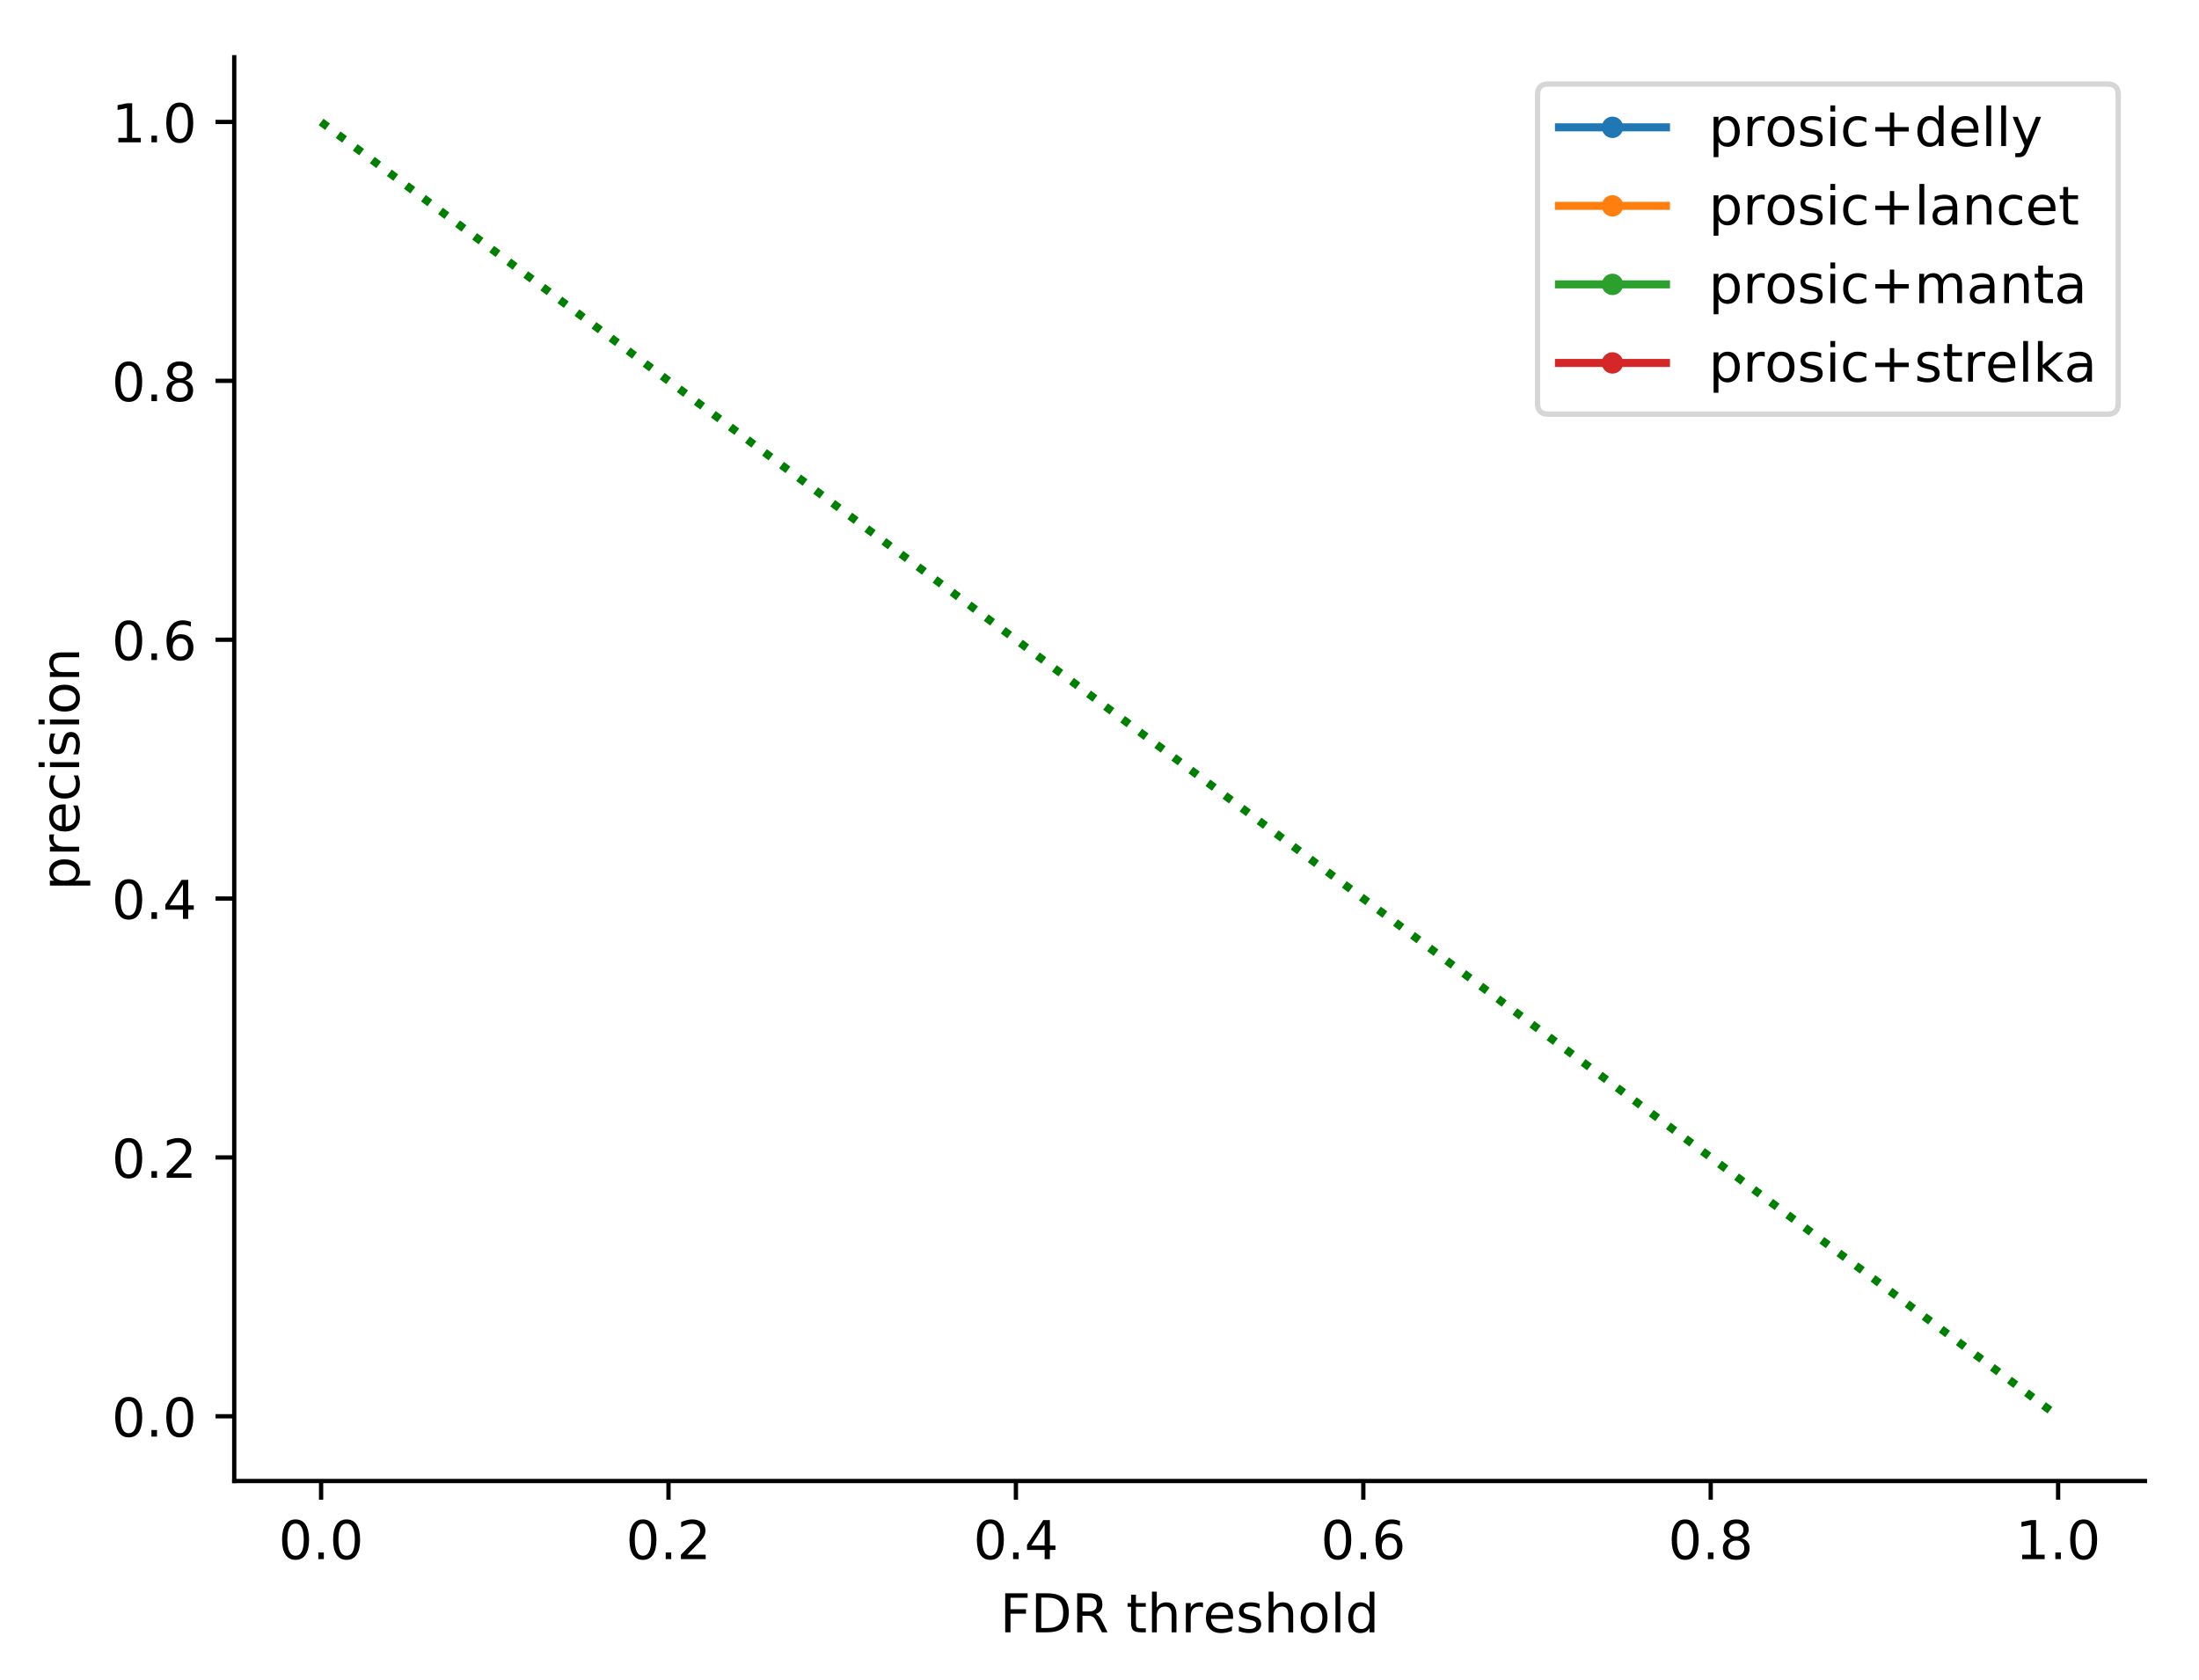
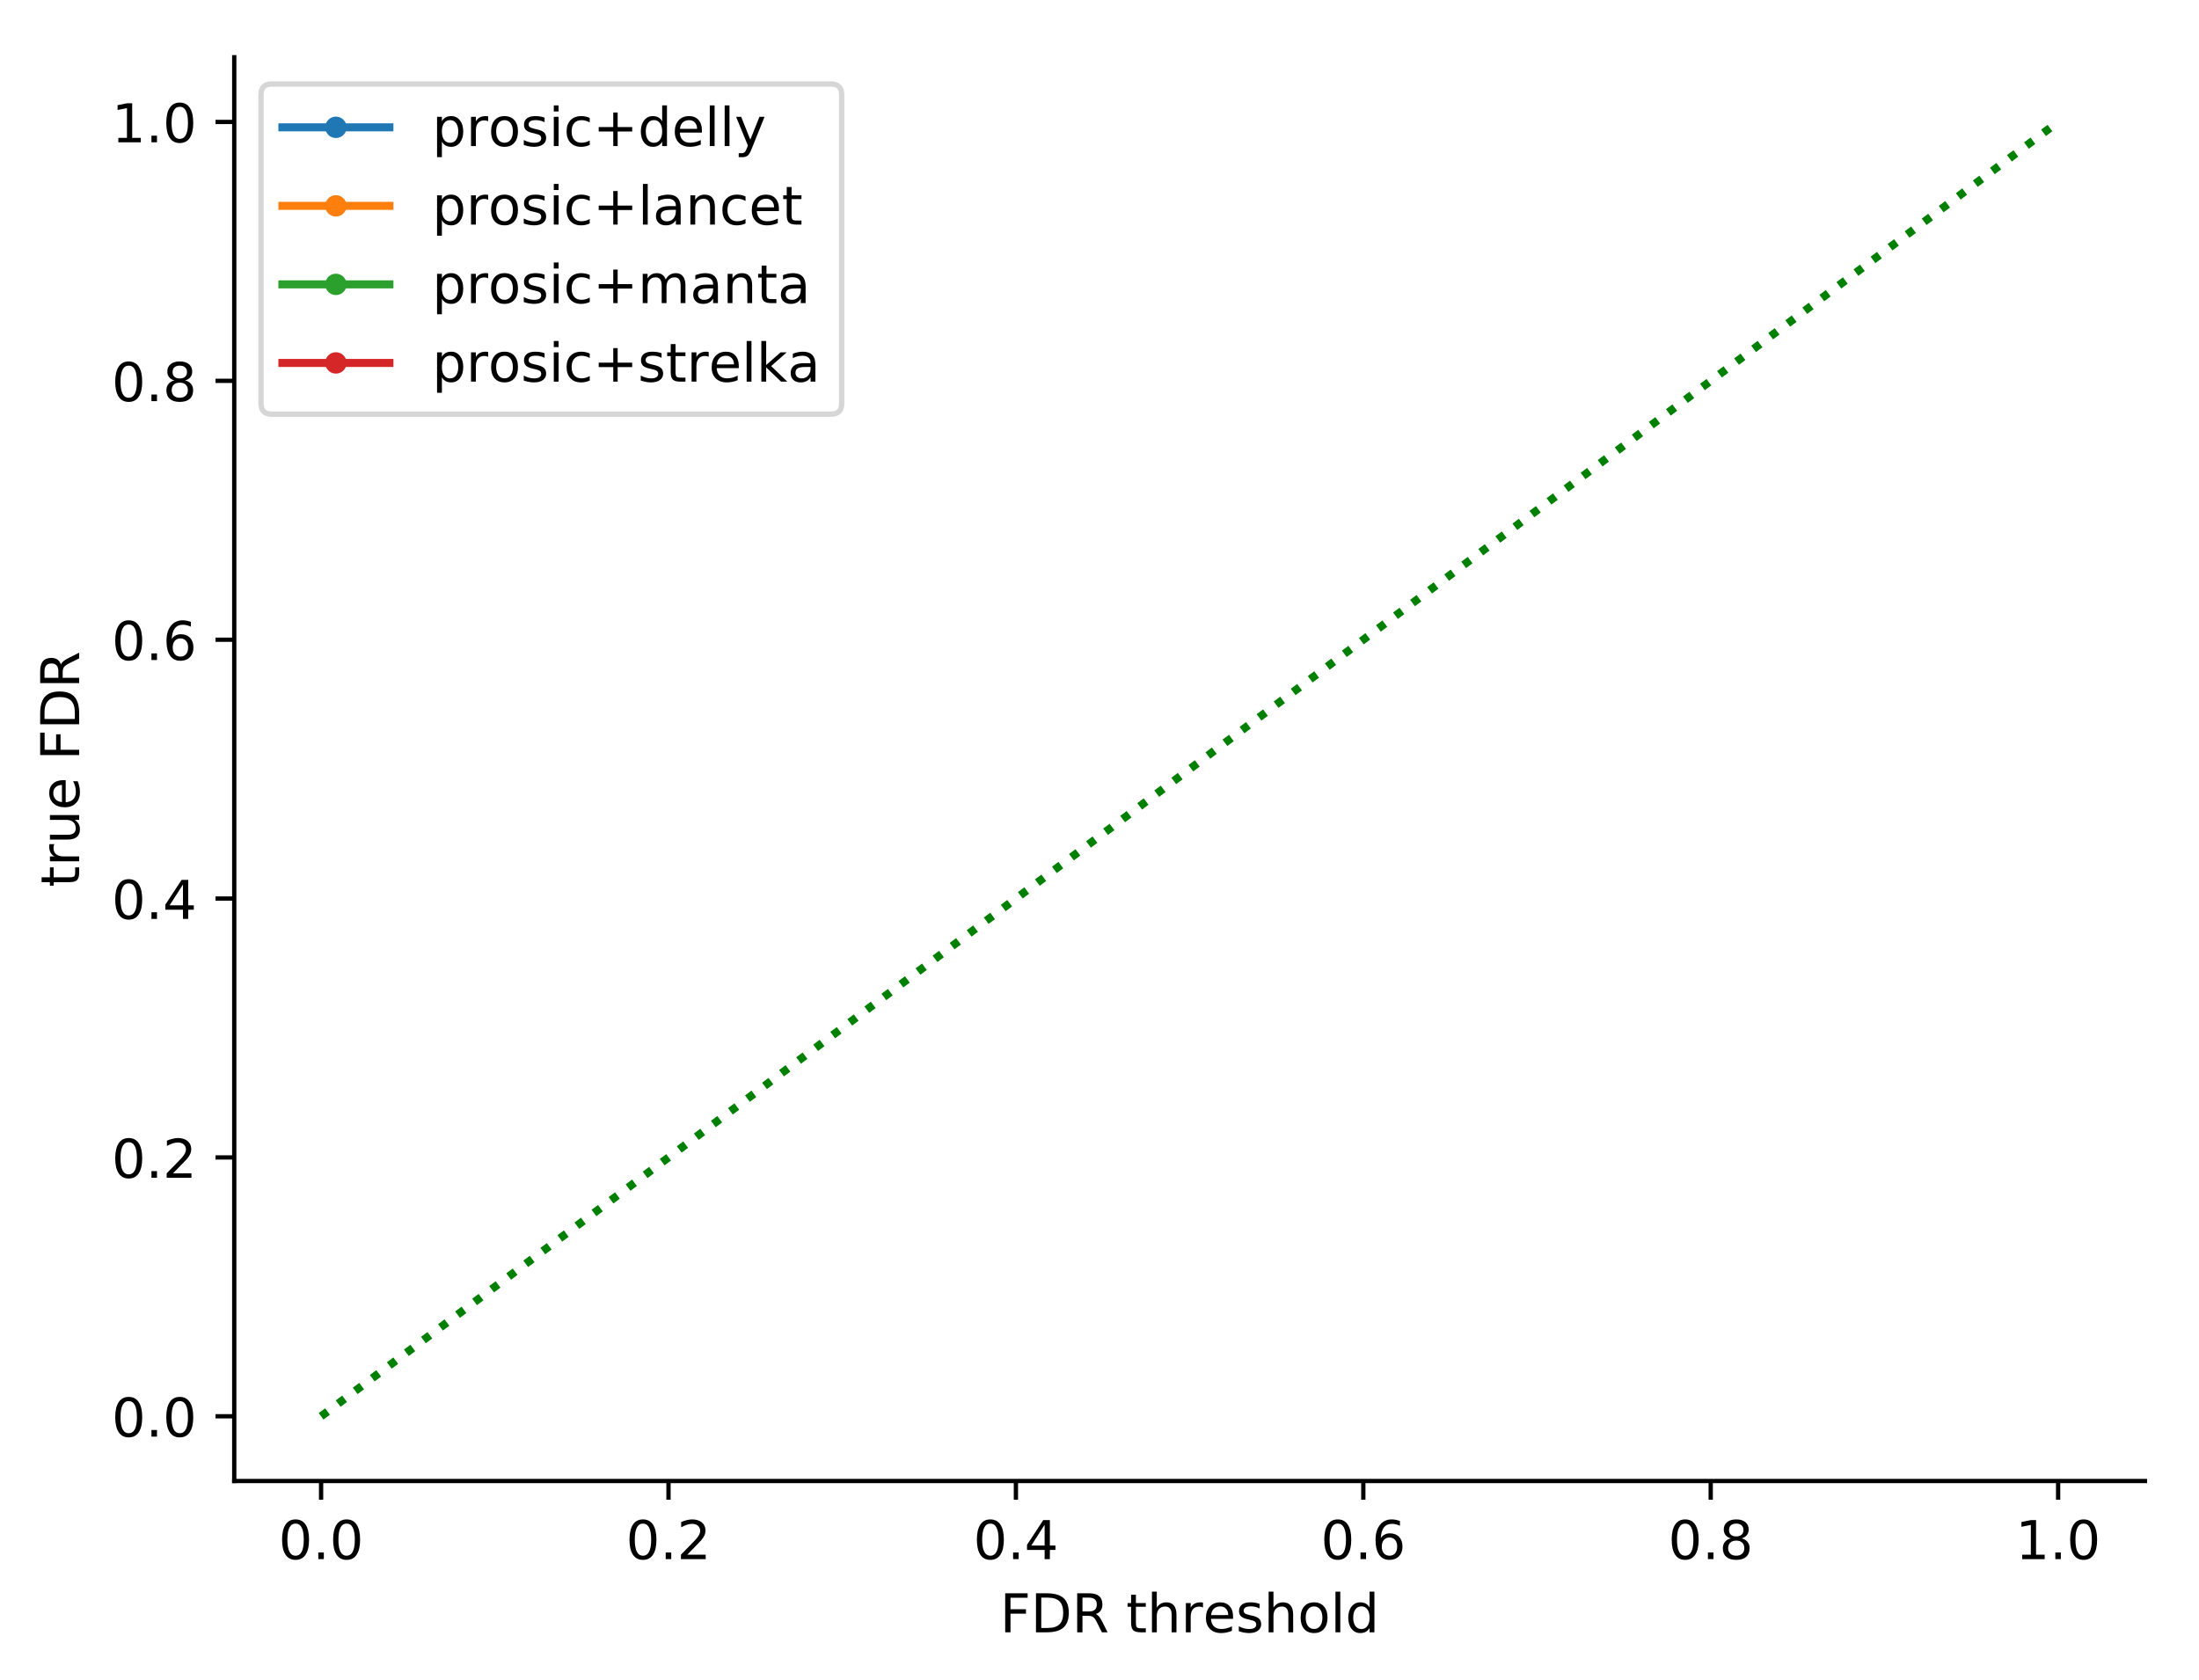
<svg xmlns="http://www.w3.org/2000/svg" xmlns:xlink="http://www.w3.org/1999/xlink" height="314pt" version="1.1" viewBox="0 0 411 314" width="411pt">
  <defs>
    <style type="text/css">
*{stroke-linecap:butt;stroke-linejoin:round;}
  </style>
  </defs>
  <g id="figure_1">
    <g id="patch_1">
      <path d="M 0 314.368  L 411.601 314.368  L 411.601 0  L 0 0  z " style="fill:#ffffff;" />
    </g>
    <g id="axes_1">
      <g id="patch_2">
        <path d="M 43.781 276.812  L 400.901 276.812  L 400.901 10.7  L 43.781 10.7  z " style="fill:#ffffff;" />
      </g>
      <g id="matplotlib.axis_1">
        <g id="xtick_1">
          <g id="line2d_1">
            <defs>
-               <path d="M 0 0  L 0 3.5  " id="m0f394282d0" style="stroke:#000000;stroke-width:0.8;" />
-             </defs>
-             <g>
-               <use style="stroke:#000000;stroke-width:0.8;" x="60.014" xlink:href="#m0f394282d0" y="276.812" />
+               <path d="M 0 0  L 0 3.5  " id="m9b236601f9" style="stroke:#000000;stroke-width:0.8;" />
+             </defs>
+             <g>
+               <use style="stroke:#000000;stroke-width:0.8;" x="60.014" xlink:href="#m9b236601f9" y="276.812" />
            </g>
          </g>
          <g id="text_1">
            <defs>
              <path d="M 31.781 66.406  Q 24.172 66.406 20.328 58.906  Q 16.5 51.422 16.5 36.375  Q 16.5 21.391 20.328 13.891  Q 24.172 6.391 31.781 6.391  Q 39.453 6.391 43.281 13.891  Q 47.125 21.391 47.125 36.375  Q 47.125 51.422 43.281 58.906  Q 39.453 66.406 31.781 66.406  z M 31.781 74.219  Q 44.047 74.219 50.516 64.516  Q 56.984 54.828 56.984 36.375  Q 56.984 17.969 50.516 8.266  Q 44.047 -1.422 31.781 -1.422  Q 19.531 -1.422 13.062 8.266  Q 6.594 17.969 6.594 36.375  Q 6.594 54.828 13.062 64.516  Q 19.531 74.219 31.781 74.219  z " id="DejaVuSans-30" />
              <path d="M 10.688 12.406  L 21 12.406  L 21 0  L 10.688 0  z " id="DejaVuSans-2e" />
            </defs>
            <g transform="translate(52.06242 291.4104)scale(0.1 -0.1)">
              <use xlink:href="#DejaVuSans-30" />
              <use x="63.623" xlink:href="#DejaVuSans-2e" />
              <use x="95.41" xlink:href="#DejaVuSans-30" />
            </g>
          </g>
        </g>
        <g id="xtick_2">
          <g id="line2d_2">
            <g>
-               <use style="stroke:#000000;stroke-width:0.8;" x="124.945" xlink:href="#m0f394282d0" y="276.812" />
+               <use style="stroke:#000000;stroke-width:0.8;" x="124.945" xlink:href="#m9b236601f9" y="276.812" />
            </g>
          </g>
          <g id="text_2">
            <defs>
              <path d="M 19.188 8.297  L 53.609 8.297  L 53.609 0  L 7.328 0  L 7.328 8.297  Q 12.938 14.109 22.625 23.891  Q 32.328 33.688 34.812 36.531  Q 39.547 41.844 41.422 45.531  Q 43.312 49.219 43.312 52.781  Q 43.312 58.594 39.234 62.25  Q 35.156 65.922 28.609 65.922  Q 23.969 65.922 18.812 64.312  Q 13.672 62.703 7.812 59.422  L 7.812 69.391  Q 13.766 71.781 18.938 73  Q 24.125 74.219 28.422 74.219  Q 39.75 74.219 46.484 68.547  Q 53.219 62.891 53.219 53.422  Q 53.219 48.922 51.531 44.891  Q 49.859 40.875 45.406 35.406  Q 44.188 33.984 37.641 27.219  Q 31.109 20.453 19.188 8.297  z " id="DejaVuSans-32" />
            </defs>
            <g transform="translate(116.9933 291.4104)scale(0.1 -0.1)">
              <use xlink:href="#DejaVuSans-30" />
              <use x="63.623" xlink:href="#DejaVuSans-2e" />
              <use x="95.41" xlink:href="#DejaVuSans-32" />
            </g>
          </g>
        </g>
        <g id="xtick_3">
          <g id="line2d_3">
            <g>
-               <use style="stroke:#000000;stroke-width:0.8;" x="189.876" xlink:href="#m0f394282d0" y="276.812" />
+               <use style="stroke:#000000;stroke-width:0.8;" x="189.876" xlink:href="#m9b236601f9" y="276.812" />
            </g>
          </g>
          <g id="text_3">
            <defs>
              <path d="M 37.797 64.312  L 12.891 25.391  L 37.797 25.391  z M 35.203 72.906  L 47.609 72.906  L 47.609 25.391  L 58.016 25.391  L 58.016 17.188  L 47.609 17.188  L 47.609 0  L 37.797 0  L 37.797 17.188  L 4.891 17.188  L 4.891 26.703  z " id="DejaVuSans-34" />
            </defs>
            <g transform="translate(181.9242 291.4104)scale(0.1 -0.1)">
              <use xlink:href="#DejaVuSans-30" />
              <use x="63.623" xlink:href="#DejaVuSans-2e" />
              <use x="95.41" xlink:href="#DejaVuSans-34" />
            </g>
          </g>
        </g>
        <g id="xtick_4">
          <g id="line2d_4">
            <g>
-               <use style="stroke:#000000;stroke-width:0.8;" x="254.807" xlink:href="#m0f394282d0" y="276.812" />
+               <use style="stroke:#000000;stroke-width:0.8;" x="254.807" xlink:href="#m9b236601f9" y="276.812" />
            </g>
          </g>
          <g id="text_4">
            <defs>
              <path d="M 33.016 40.375  Q 26.375 40.375 22.484 35.828  Q 18.609 31.297 18.609 23.391  Q 18.609 15.531 22.484 10.953  Q 26.375 6.391 33.016 6.391  Q 39.656 6.391 43.531 10.953  Q 47.406 15.531 47.406 23.391  Q 47.406 31.297 43.531 35.828  Q 39.656 40.375 33.016 40.375  z M 52.594 71.297  L 52.594 62.312  Q 48.875 64.062 45.094 64.984  Q 41.312 65.922 37.594 65.922  Q 27.828 65.922 22.672 59.328  Q 17.531 52.734 16.797 39.406  Q 19.672 43.656 24.016 45.922  Q 28.375 48.188 33.594 48.188  Q 44.578 48.188 50.953 41.516  Q 57.328 34.859 57.328 23.391  Q 57.328 12.156 50.688 5.359  Q 44.047 -1.422 33.016 -1.422  Q 20.359 -1.422 13.672 8.266  Q 6.984 17.969 6.984 36.375  Q 6.984 53.656 15.188 63.938  Q 23.391 74.219 37.203 74.219  Q 40.922 74.219 44.703 73.484  Q 48.484 72.75 52.594 71.297  z " id="DejaVuSans-36" />
            </defs>
            <g transform="translate(246.8551 291.4104)scale(0.1 -0.1)">
              <use xlink:href="#DejaVuSans-30" />
              <use x="63.623" xlink:href="#DejaVuSans-2e" />
              <use x="95.41" xlink:href="#DejaVuSans-36" />
            </g>
          </g>
        </g>
        <g id="xtick_5">
          <g id="line2d_5">
            <g>
-               <use style="stroke:#000000;stroke-width:0.8;" x="319.738" xlink:href="#m0f394282d0" y="276.812" />
+               <use style="stroke:#000000;stroke-width:0.8;" x="319.738" xlink:href="#m9b236601f9" y="276.812" />
            </g>
          </g>
          <g id="text_5">
            <defs>
              <path d="M 31.781 34.625  Q 24.75 34.625 20.719 30.859  Q 16.703 27.094 16.703 20.516  Q 16.703 13.922 20.719 10.156  Q 24.75 6.391 31.781 6.391  Q 38.812 6.391 42.859 10.172  Q 46.922 13.969 46.922 20.516  Q 46.922 27.094 42.891 30.859  Q 38.875 34.625 31.781 34.625  z M 21.922 38.812  Q 15.578 40.375 12.031 44.719  Q 8.5 49.078 8.5 55.328  Q 8.5 64.062 14.719 69.141  Q 20.953 74.219 31.781 74.219  Q 42.672 74.219 48.875 69.141  Q 55.078 64.062 55.078 55.328  Q 55.078 49.078 51.531 44.719  Q 48 40.375 41.703 38.812  Q 48.828 37.156 52.797 32.312  Q 56.781 27.484 56.781 20.516  Q 56.781 9.906 50.312 4.234  Q 43.844 -1.422 31.781 -1.422  Q 19.734 -1.422 13.25 4.234  Q 6.781 9.906 6.781 20.516  Q 6.781 27.484 10.781 32.312  Q 14.797 37.156 21.922 38.812  z M 18.312 54.391  Q 18.312 48.734 21.844 45.562  Q 25.391 42.391 31.781 42.391  Q 38.141 42.391 41.719 45.562  Q 45.312 48.734 45.312 54.391  Q 45.312 60.062 41.719 63.234  Q 38.141 66.406 31.781 66.406  Q 25.391 66.406 21.844 63.234  Q 18.312 60.062 18.312 54.391  z " id="DejaVuSans-38" />
            </defs>
            <g transform="translate(311.7861 291.4104)scale(0.1 -0.1)">
              <use xlink:href="#DejaVuSans-30" />
              <use x="63.623" xlink:href="#DejaVuSans-2e" />
              <use x="95.41" xlink:href="#DejaVuSans-38" />
            </g>
          </g>
        </g>
        <g id="xtick_6">
          <g id="line2d_6">
            <g>
-               <use style="stroke:#000000;stroke-width:0.8;" x="384.669" xlink:href="#m0f394282d0" y="276.812" />
+               <use style="stroke:#000000;stroke-width:0.8;" x="384.669" xlink:href="#m9b236601f9" y="276.812" />
            </g>
          </g>
          <g id="text_6">
            <defs>
              <path d="M 12.406 8.297  L 28.516 8.297  L 28.516 63.922  L 10.984 60.406  L 10.984 69.391  L 28.422 72.906  L 38.281 72.906  L 38.281 8.297  L 54.391 8.297  L 54.391 0  L 12.406 0  z " id="DejaVuSans-31" />
            </defs>
            <g transform="translate(376.717 291.4104)scale(0.1 -0.1)">
              <use xlink:href="#DejaVuSans-31" />
              <use x="63.623" xlink:href="#DejaVuSans-2e" />
              <use x="95.41" xlink:href="#DejaVuSans-30" />
            </g>
          </g>
        </g>
        <g id="text_7">
          <defs>
            <path d="M 9.812 72.906  L 51.703 72.906  L 51.703 64.594  L 19.672 64.594  L 19.672 43.109  L 48.578 43.109  L 48.578 34.812  L 19.672 34.812  L 19.672 0  L 9.812 0  z " id="DejaVuSans-46" />
            <path d="M 19.672 64.797  L 19.672 8.109  L 31.594 8.109  Q 46.688 8.109 53.688 14.938  Q 60.688 21.781 60.688 36.531  Q 60.688 51.172 53.688 57.984  Q 46.688 64.797 31.594 64.797  z M 9.812 72.906  L 30.078 72.906  Q 51.266 72.906 61.172 64.094  Q 71.094 55.281 71.094 36.531  Q 71.094 17.672 61.125 8.828  Q 51.172 0 30.078 0  L 9.812 0  z " id="DejaVuSans-44" />
            <path d="M 44.391 34.188  Q 47.562 33.109 50.562 29.594  Q 53.562 26.078 56.594 19.922  L 66.609 0  L 56 0  L 46.688 18.703  Q 43.062 26.031 39.672 28.422  Q 36.281 30.812 30.422 30.812  L 19.672 30.812  L 19.672 0  L 9.812 0  L 9.812 72.906  L 32.078 72.906  Q 44.578 72.906 50.734 67.672  Q 56.891 62.453 56.891 51.906  Q 56.891 45.016 53.688 40.469  Q 50.484 35.938 44.391 34.188  z M 19.672 64.797  L 19.672 38.922  L 32.078 38.922  Q 39.203 38.922 42.844 42.219  Q 46.484 45.516 46.484 51.906  Q 46.484 58.297 42.844 61.547  Q 39.203 64.797 32.078 64.797  z " id="DejaVuSans-52" />
            <path id="DejaVuSans-20" />
            <path d="M 18.312 70.219  L 18.312 54.688  L 36.812 54.688  L 36.812 47.703  L 18.312 47.703  L 18.312 18.016  Q 18.312 11.328 20.141 9.422  Q 21.969 7.516 27.594 7.516  L 36.812 7.516  L 36.812 0  L 27.594 0  Q 17.188 0 13.234 3.875  Q 9.281 7.766 9.281 18.016  L 9.281 47.703  L 2.688 47.703  L 2.688 54.688  L 9.281 54.688  L 9.281 70.219  z " id="DejaVuSans-74" />
            <path d="M 54.891 33.016  L 54.891 0  L 45.906 0  L 45.906 32.719  Q 45.906 40.484 42.875 44.328  Q 39.844 48.188 33.797 48.188  Q 26.516 48.188 22.312 43.547  Q 18.109 38.922 18.109 30.906  L 18.109 0  L 9.078 0  L 9.078 75.984  L 18.109 75.984  L 18.109 46.188  Q 21.344 51.125 25.703 53.562  Q 30.078 56 35.797 56  Q 45.219 56 50.047 50.172  Q 54.891 44.344 54.891 33.016  z " id="DejaVuSans-68" />
            <path d="M 41.109 46.297  Q 39.594 47.172 37.812 47.578  Q 36.031 48 33.891 48  Q 26.266 48 22.188 43.047  Q 18.109 38.094 18.109 28.812  L 18.109 0  L 9.078 0  L 9.078 54.688  L 18.109 54.688  L 18.109 46.188  Q 20.953 51.172 25.484 53.578  Q 30.031 56 36.531 56  Q 37.453 56 38.578 55.875  Q 39.703 55.766 41.062 55.516  z " id="DejaVuSans-72" />
            <path d="M 56.203 29.594  L 56.203 25.203  L 14.891 25.203  Q 15.484 15.922 20.484 11.062  Q 25.484 6.203 34.422 6.203  Q 39.594 6.203 44.453 7.469  Q 49.312 8.734 54.109 11.281  L 54.109 2.781  Q 49.266 0.734 44.188 -0.344  Q 39.109 -1.422 33.891 -1.422  Q 20.797 -1.422 13.156 6.188  Q 5.516 13.812 5.516 26.812  Q 5.516 40.234 12.766 48.109  Q 20.016 56 32.328 56  Q 43.359 56 49.781 48.891  Q 56.203 41.797 56.203 29.594  z M 47.219 32.234  Q 47.125 39.594 43.094 43.984  Q 39.062 48.391 32.422 48.391  Q 24.906 48.391 20.391 44.141  Q 15.875 39.891 15.188 32.172  z " id="DejaVuSans-65" />
            <path d="M 44.281 53.078  L 44.281 44.578  Q 40.484 46.531 36.375 47.5  Q 32.281 48.484 27.875 48.484  Q 21.188 48.484 17.844 46.438  Q 14.5 44.391 14.5 40.281  Q 14.5 37.156 16.891 35.375  Q 19.281 33.594 26.516 31.984  L 29.594 31.297  Q 39.156 29.25 43.188 25.516  Q 47.219 21.781 47.219 15.094  Q 47.219 7.469 41.188 3.016  Q 35.156 -1.422 24.609 -1.422  Q 20.219 -1.422 15.453 -0.562  Q 10.688 0.297 5.422 2  L 5.422 11.281  Q 10.406 8.688 15.234 7.391  Q 20.062 6.109 24.812 6.109  Q 31.156 6.109 34.562 8.281  Q 37.984 10.453 37.984 14.406  Q 37.984 18.062 35.516 20.016  Q 33.062 21.969 24.703 23.781  L 21.578 24.516  Q 13.234 26.266 9.516 29.906  Q 5.812 33.547 5.812 39.891  Q 5.812 47.609 11.281 51.797  Q 16.75 56 26.812 56  Q 31.781 56 36.172 55.266  Q 40.578 54.547 44.281 53.078  z " id="DejaVuSans-73" />
            <path d="M 30.609 48.391  Q 23.391 48.391 19.188 42.75  Q 14.984 37.109 14.984 27.297  Q 14.984 17.484 19.156 11.844  Q 23.344 6.203 30.609 6.203  Q 37.797 6.203 41.984 11.859  Q 46.188 17.531 46.188 27.297  Q 46.188 37.016 41.984 42.703  Q 37.797 48.391 30.609 48.391  z M 30.609 56  Q 42.328 56 49.016 48.375  Q 55.719 40.766 55.719 27.297  Q 55.719 13.875 49.016 6.219  Q 42.328 -1.422 30.609 -1.422  Q 18.844 -1.422 12.172 6.219  Q 5.516 13.875 5.516 27.297  Q 5.516 40.766 12.172 48.375  Q 18.844 56 30.609 56  z " id="DejaVuSans-6f" />
            <path d="M 9.422 75.984  L 18.406 75.984  L 18.406 0  L 9.422 0  z " id="DejaVuSans-6c" />
            <path d="M 45.406 46.391  L 45.406 75.984  L 54.391 75.984  L 54.391 0  L 45.406 0  L 45.406 8.203  Q 42.578 3.328 38.25 0.953  Q 33.938 -1.422 27.875 -1.422  Q 17.969 -1.422 11.734 6.484  Q 5.516 14.406 5.516 27.297  Q 5.516 40.188 11.734 48.094  Q 17.969 56 27.875 56  Q 33.938 56 38.25 53.625  Q 42.578 51.266 45.406 46.391  z M 14.797 27.297  Q 14.797 17.391 18.875 11.75  Q 22.953 6.109 30.078 6.109  Q 37.203 6.109 41.297 11.75  Q 45.406 17.391 45.406 27.297  Q 45.406 37.203 41.297 42.844  Q 37.203 48.484 30.078 48.484  Q 22.953 48.484 18.875 42.844  Q 14.797 37.203 14.797 27.297  z " id="DejaVuSans-64" />
          </defs>
          <g transform="translate(186.8967 305.0886)scale(0.1 -0.1)">
            <use xlink:href="#DejaVuSans-46" />
            <use x="57.52" xlink:href="#DejaVuSans-44" />
            <use x="134.521" xlink:href="#DejaVuSans-52" />
            <use x="204.004" xlink:href="#DejaVuSans-20" />
            <use x="235.791" xlink:href="#DejaVuSans-74" />
            <use x="275" xlink:href="#DejaVuSans-68" />
            <use x="338.379" xlink:href="#DejaVuSans-72" />
            <use x="379.461" xlink:href="#DejaVuSans-65" />
            <use x="440.984" xlink:href="#DejaVuSans-73" />
            <use x="493.084" xlink:href="#DejaVuSans-68" />
            <use x="556.463" xlink:href="#DejaVuSans-6f" />
            <use x="617.645" xlink:href="#DejaVuSans-6c" />
            <use x="645.428" xlink:href="#DejaVuSans-64" />
          </g>
        </g>
      </g>
      <g id="matplotlib.axis_2">
        <g id="ytick_1">
          <g id="line2d_7">
            <defs>
-               <path d="M 0 0  L -3.5 0  " id="m20a884a70c" style="stroke:#000000;stroke-width:0.8;" />
-             </defs>
-             <g>
-               <use style="stroke:#000000;stroke-width:0.8;" x="43.781" xlink:href="#m20a884a70c" y="264.716" />
+               <path d="M 0 0  L -3.5 0  " id="m49307a5354" style="stroke:#000000;stroke-width:0.8;" />
+             </defs>
+             <g>
+               <use style="stroke:#000000;stroke-width:0.8;" x="43.781" xlink:href="#m49307a5354" y="264.716" />
            </g>
          </g>
          <g id="text_8">
            <g transform="translate(20.87813 268.5152)scale(0.1 -0.1)">
              <use xlink:href="#DejaVuSans-30" />
              <use x="63.623" xlink:href="#DejaVuSans-2e" />
              <use x="95.41" xlink:href="#DejaVuSans-30" />
            </g>
          </g>
        </g>
        <g id="ytick_2">
          <g id="line2d_8">
            <g>
-               <use style="stroke:#000000;stroke-width:0.8;" x="43.781" xlink:href="#m20a884a70c" y="216.332" />
+               <use style="stroke:#000000;stroke-width:0.8;" x="43.781" xlink:href="#m49307a5354" y="216.332" />
            </g>
          </g>
          <g id="text_9">
            <g transform="translate(20.87813 220.1312)scale(0.1 -0.1)">
              <use xlink:href="#DejaVuSans-30" />
              <use x="63.623" xlink:href="#DejaVuSans-2e" />
              <use x="95.41" xlink:href="#DejaVuSans-32" />
            </g>
          </g>
        </g>
        <g id="ytick_3">
          <g id="line2d_9">
            <g>
-               <use style="stroke:#000000;stroke-width:0.8;" x="43.781" xlink:href="#m20a884a70c" y="167.948" />
+               <use style="stroke:#000000;stroke-width:0.8;" x="43.781" xlink:href="#m49307a5354" y="167.948" />
            </g>
          </g>
          <g id="text_10">
            <g transform="translate(20.87813 171.7472)scale(0.1 -0.1)">
              <use xlink:href="#DejaVuSans-30" />
              <use x="63.623" xlink:href="#DejaVuSans-2e" />
              <use x="95.41" xlink:href="#DejaVuSans-34" />
            </g>
          </g>
        </g>
        <g id="ytick_4">
          <g id="line2d_10">
            <g>
-               <use style="stroke:#000000;stroke-width:0.8;" x="43.781" xlink:href="#m20a884a70c" y="119.564" />
+               <use style="stroke:#000000;stroke-width:0.8;" x="43.781" xlink:href="#m49307a5354" y="119.564" />
            </g>
          </g>
          <g id="text_11">
            <g transform="translate(20.87813 123.3632)scale(0.1 -0.1)">
              <use xlink:href="#DejaVuSans-30" />
              <use x="63.623" xlink:href="#DejaVuSans-2e" />
              <use x="95.41" xlink:href="#DejaVuSans-36" />
            </g>
          </g>
        </g>
        <g id="ytick_5">
          <g id="line2d_11">
            <g>
-               <use style="stroke:#000000;stroke-width:0.8;" x="43.781" xlink:href="#m20a884a70c" y="71.18" />
+               <use style="stroke:#000000;stroke-width:0.8;" x="43.781" xlink:href="#m49307a5354" y="71.18" />
            </g>
          </g>
          <g id="text_12">
            <g transform="translate(20.87813 74.97922)scale(0.1 -0.1)">
              <use xlink:href="#DejaVuSans-30" />
              <use x="63.623" xlink:href="#DejaVuSans-2e" />
              <use x="95.41" xlink:href="#DejaVuSans-38" />
            </g>
          </g>
        </g>
        <g id="ytick_6">
          <g id="line2d_12">
            <g>
-               <use style="stroke:#000000;stroke-width:0.8;" x="43.781" xlink:href="#m20a884a70c" y="22.796" />
+               <use style="stroke:#000000;stroke-width:0.8;" x="43.781" xlink:href="#m49307a5354" y="22.796" />
            </g>
          </g>
          <g id="text_13">
            <g transform="translate(20.87813 26.59522)scale(0.1 -0.1)">
              <use xlink:href="#DejaVuSans-31" />
              <use x="63.623" xlink:href="#DejaVuSans-2e" />
              <use x="95.41" xlink:href="#DejaVuSans-30" />
            </g>
          </g>
        </g>
        <g id="text_14">
          <defs>
-             <path d="M 18.109 8.203  L 18.109 -20.797  L 9.078 -20.797  L 9.078 54.688  L 18.109 54.688  L 18.109 46.391  Q 20.953 51.266 25.266 53.625  Q 29.594 56 35.594 56  Q 45.562 56 51.781 48.094  Q 58.016 40.188 58.016 27.297  Q 58.016 14.406 51.781 6.484  Q 45.562 -1.422 35.594 -1.422  Q 29.594 -1.422 25.266 0.953  Q 20.953 3.328 18.109 8.203  z M 48.688 27.297  Q 48.688 37.203 44.609 42.844  Q 40.531 48.484 33.406 48.484  Q 26.266 48.484 22.188 42.844  Q 18.109 37.203 18.109 27.297  Q 18.109 17.391 22.188 11.75  Q 26.266 6.109 33.406 6.109  Q 40.531 6.109 44.609 11.75  Q 48.688 17.391 48.688 27.297  z " id="DejaVuSans-70" />
-             <path d="M 48.781 52.594  L 48.781 44.188  Q 44.969 46.297 41.141 47.344  Q 37.312 48.391 33.406 48.391  Q 24.656 48.391 19.812 42.844  Q 14.984 37.312 14.984 27.297  Q 14.984 17.281 19.812 11.734  Q 24.656 6.203 33.406 6.203  Q 37.312 6.203 41.141 7.25  Q 44.969 8.297 48.781 10.406  L 48.781 2.094  Q 45.016 0.344 40.984 -0.531  Q 36.969 -1.422 32.422 -1.422  Q 20.062 -1.422 12.781 6.344  Q 5.516 14.109 5.516 27.297  Q 5.516 40.672 12.859 48.328  Q 20.219 56 33.016 56  Q 37.156 56 41.109 55.141  Q 45.062 54.297 48.781 52.594  z " id="DejaVuSans-63" />
-             <path d="M 9.422 54.688  L 18.406 54.688  L 18.406 0  L 9.422 0  z M 9.422 75.984  L 18.406 75.984  L 18.406 64.594  L 9.422 64.594  z " id="DejaVuSans-69" />
-             <path d="M 54.891 33.016  L 54.891 0  L 45.906 0  L 45.906 32.719  Q 45.906 40.484 42.875 44.328  Q 39.844 48.188 33.797 48.188  Q 26.516 48.188 22.312 43.547  Q 18.109 38.922 18.109 30.906  L 18.109 0  L 9.078 0  L 9.078 54.688  L 18.109 54.688  L 18.109 46.188  Q 21.344 51.125 25.703 53.562  Q 30.078 56 35.797 56  Q 45.219 56 50.047 50.172  Q 54.891 44.344 54.891 33.016  z " id="DejaVuSans-6e" />
-           </defs>
-           <g transform="translate(14.79844 166.4208)rotate(-90)scale(0.1 -0.1)">
-             <use xlink:href="#DejaVuSans-70" />
-             <use x="63.477" xlink:href="#DejaVuSans-72" />
-             <use x="104.559" xlink:href="#DejaVuSans-65" />
-             <use x="166.082" xlink:href="#DejaVuSans-63" />
-             <use x="221.062" xlink:href="#DejaVuSans-69" />
-             <use x="248.846" xlink:href="#DejaVuSans-73" />
-             <use x="300.945" xlink:href="#DejaVuSans-69" />
-             <use x="328.729" xlink:href="#DejaVuSans-6f" />
-             <use x="389.91" xlink:href="#DejaVuSans-6e" />
+             <path d="M 8.5 21.578  L 8.5 54.688  L 17.484 54.688  L 17.484 21.922  Q 17.484 14.156 20.5 10.266  Q 23.531 6.391 29.594 6.391  Q 36.859 6.391 41.078 11.031  Q 45.312 15.672 45.312 23.688  L 45.312 54.688  L 54.297 54.688  L 54.297 0  L 45.312 0  L 45.312 8.406  Q 42.047 3.422 37.719 1  Q 33.406 -1.422 27.688 -1.422  Q 18.266 -1.422 13.375 4.438  Q 8.5 10.297 8.5 21.578  z M 31.109 56  z " id="DejaVuSans-75" />
+           </defs>
+           <g transform="translate(14.79844 165.806)rotate(-90)scale(0.1 -0.1)">
+             <use xlink:href="#DejaVuSans-74" />
+             <use x="39.209" xlink:href="#DejaVuSans-72" />
+             <use x="80.322" xlink:href="#DejaVuSans-75" />
+             <use x="143.701" xlink:href="#DejaVuSans-65" />
+             <use x="205.225" xlink:href="#DejaVuSans-20" />
+             <use x="237.012" xlink:href="#DejaVuSans-46" />
+             <use x="294.531" xlink:href="#DejaVuSans-44" />
+             <use x="371.533" xlink:href="#DejaVuSans-52" />
          </g>
        </g>
      </g>
      <g id="line2d_13" />
      <g id="line2d_14" />
      <g id="line2d_15" />
      <g id="line2d_16" />
      <g id="line2d_17" />
      <g id="line2d_18" />
      <g id="line2d_19" />
      <g id="line2d_20" />
      <g id="line2d_21" />
      <g id="line2d_22" />
      <g id="line2d_23" />
      <g id="line2d_24" />
      <g id="line2d_25" />
      <g id="line2d_26" />
      <g id="line2d_27" />
      <g id="line2d_28" />
      <g id="line2d_29" />
      <g id="line2d_30" />
      <g id="line2d_31" />
      <g id="line2d_32" />
      <g id="line2d_33" />
      <g id="line2d_34" />
      <g id="line2d_35" />
      <g id="line2d_36" />
      <g id="line2d_37" />
      <g id="line2d_38" />
      <g id="line2d_39" />
      <g id="line2d_40" />
      <g id="line2d_41" />
      <g id="line2d_42" />
      <g id="line2d_43" />
      <g id="line2d_44" />
      <g id="line2d_45" />
      <g id="line2d_46" />
      <g id="line2d_47" />
      <g id="line2d_48" />
      <g id="line2d_49" />
      <g id="line2d_50" />
      <g id="line2d_51" />
      <g id="line2d_52" />
      <g id="line2d_53" />
      <g id="line2d_54" />
      <g id="line2d_55" />
      <g id="line2d_56" />
      <g id="line2d_57" />
      <g id="line2d_58" />
      <g id="line2d_59" />
      <g id="line2d_60" />
      <g id="line2d_61" />
      <g id="line2d_62" />
      <g id="line2d_63" />
      <g id="line2d_64" />
      <g id="line2d_65" />
      <g id="line2d_66" />
      <g id="line2d_67" />
      <g id="line2d_68" />
      <g id="line2d_69">
-         <path clip-path="url(#p62023bca3b)" d="M 60.014 22.796  L 384.669 264.716  " style="fill:none;stroke:#008000;stroke-dasharray:1.5,2.475;stroke-dashoffset:0;stroke-width:1.5;" />
+         <path clip-path="url(#pce4a9b7333)" d="M 60.014 264.716  L 384.669 22.796  " style="fill:none;stroke:#008000;stroke-dasharray:1.5,2.475;stroke-dashoffset:0;stroke-width:1.5;" />
      </g>
      <g id="patch_3">
        <path d="M 43.781 276.812  L 43.781 10.7  " style="fill:none;stroke:#000000;stroke-linecap:square;stroke-linejoin:miter;stroke-width:0.8;" />
      </g>
      <g id="patch_4">
        <path d="M 43.781 276.812  L 400.901 276.812  " style="fill:none;stroke:#000000;stroke-linecap:square;stroke-linejoin:miter;stroke-width:0.8;" />
      </g>
      <g id="legend_1">
        <g id="patch_5">
-           <path d="M 289.375 77.412  L 393.901 77.412  Q 395.901 77.412 395.901 75.412  L 395.901 17.7  Q 395.901 15.7 393.901 15.7  L 289.375 15.7  Q 287.375 15.7 287.375 17.7  L 287.375 75.412  Q 287.375 77.412 289.375 77.412  z " style="fill:#ffffff;opacity:0.8;stroke:#cccccc;stroke-linejoin:miter;" />
+           <path d="M 50.781 77.412  L 155.308 77.412  Q 157.308 77.412 157.308 75.412  L 157.308 17.7  Q 157.308 15.7 155.308 15.7  L 50.781 15.7  Q 48.781 15.7 48.781 17.7  L 48.781 75.412  Q 48.781 77.412 50.781 77.412  z " style="fill:#ffffff;opacity:0.8;stroke:#cccccc;stroke-linejoin:miter;" />
        </g>
        <g id="line2d_70">
-           <path d="M 291.375 23.798  L 311.375 23.798  " style="fill:none;stroke:#1f77b4;stroke-linecap:square;stroke-width:1.5;" />
+           <path d="M 52.781 23.798  L 72.781 23.798  " style="fill:none;stroke:#1f77b4;stroke-linecap:square;stroke-width:1.5;" />
        </g>
        <g id="line2d_71">
          <defs>
-             <path d="M 0 1.5  C 0.398 1.5 0.779 1.342 1.061 1.061  C 1.342 0.779 1.5 0.398 1.5 0  C 1.5 -0.398 1.342 -0.779 1.061 -1.061  C 0.779 -1.342 0.398 -1.5 0 -1.5  C -0.398 -1.5 -0.779 -1.342 -1.061 -1.061  C -1.342 -0.779 -1.5 -0.398 -1.5 0  C -1.5 0.398 -1.342 0.779 -1.061 1.061  C -0.779 1.342 -0.398 1.5 0 1.5  z " id="m2067c1e18e" style="stroke:#1f77b4;" />
+             <path d="M 0 1.5  C 0.398 1.5 0.779 1.342 1.061 1.061  C 1.342 0.779 1.5 0.398 1.5 0  C 1.5 -0.398 1.342 -0.779 1.061 -1.061  C 0.779 -1.342 0.398 -1.5 0 -1.5  C -0.398 -1.5 -0.779 -1.342 -1.061 -1.061  C -1.342 -0.779 -1.5 -0.398 -1.5 0  C -1.5 0.398 -1.342 0.779 -1.061 1.061  C -0.779 1.342 -0.398 1.5 0 1.5  z " id="mfd0d6160e8" style="stroke:#1f77b4;" />
          </defs>
          <g>
-             <use style="fill:#1f77b4;stroke:#1f77b4;" x="301.375" xlink:href="#m2067c1e18e" y="23.798" />
+             <use style="fill:#1f77b4;stroke:#1f77b4;" x="62.781" xlink:href="#mfd0d6160e8" y="23.798" />
          </g>
        </g>
        <g id="text_15">
          <defs>
+             <path d="M 18.109 8.203  L 18.109 -20.797  L 9.078 -20.797  L 9.078 54.688  L 18.109 54.688  L 18.109 46.391  Q 20.953 51.266 25.266 53.625  Q 29.594 56 35.594 56  Q 45.562 56 51.781 48.094  Q 58.016 40.188 58.016 27.297  Q 58.016 14.406 51.781 6.484  Q 45.562 -1.422 35.594 -1.422  Q 29.594 -1.422 25.266 0.953  Q 20.953 3.328 18.109 8.203  z M 48.688 27.297  Q 48.688 37.203 44.609 42.844  Q 40.531 48.484 33.406 48.484  Q 26.266 48.484 22.188 42.844  Q 18.109 37.203 18.109 27.297  Q 18.109 17.391 22.188 11.75  Q 26.266 6.109 33.406 6.109  Q 40.531 6.109 44.609 11.75  Q 48.688 17.391 48.688 27.297  z " id="DejaVuSans-70" />
+             <path d="M 9.422 54.688  L 18.406 54.688  L 18.406 0  L 9.422 0  z M 9.422 75.984  L 18.406 75.984  L 18.406 64.594  L 9.422 64.594  z " id="DejaVuSans-69" />
+             <path d="M 48.781 52.594  L 48.781 44.188  Q 44.969 46.297 41.141 47.344  Q 37.312 48.391 33.406 48.391  Q 24.656 48.391 19.812 42.844  Q 14.984 37.312 14.984 27.297  Q 14.984 17.281 19.812 11.734  Q 24.656 6.203 33.406 6.203  Q 37.312 6.203 41.141 7.25  Q 44.969 8.297 48.781 10.406  L 48.781 2.094  Q 45.016 0.344 40.984 -0.531  Q 36.969 -1.422 32.422 -1.422  Q 20.062 -1.422 12.781 6.344  Q 5.516 14.109 5.516 27.297  Q 5.516 40.672 12.859 48.328  Q 20.219 56 33.016 56  Q 37.156 56 41.109 55.141  Q 45.062 54.297 48.781 52.594  z " id="DejaVuSans-63" />
            <path d="M 46 62.703  L 46 35.5  L 73.188 35.5  L 73.188 27.203  L 46 27.203  L 46 0  L 37.797 0  L 37.797 27.203  L 10.594 27.203  L 10.594 35.5  L 37.797 35.5  L 37.797 62.703  z " id="DejaVuSans-2b" />
            <path d="M 32.172 -5.078  Q 28.375 -14.844 24.75 -17.812  Q 21.141 -20.797 15.094 -20.797  L 7.906 -20.797  L 7.906 -13.281  L 13.188 -13.281  Q 16.891 -13.281 18.938 -11.516  Q 21 -9.766 23.484 -3.219  L 25.094 0.875  L 2.984 54.688  L 12.5 54.688  L 29.594 11.922  L 46.688 54.688  L 56.203 54.688  z " id="DejaVuSans-79" />
          </defs>
-           <g transform="translate(319.3747 27.29844)scale(0.1 -0.1)">
+           <g transform="translate(80.78125 27.29844)scale(0.1 -0.1)">
            <use xlink:href="#DejaVuSans-70" />
            <use x="63.477" xlink:href="#DejaVuSans-72" />
            <use x="104.559" xlink:href="#DejaVuSans-6f" />
            <use x="165.74" xlink:href="#DejaVuSans-73" />
            <use x="217.84" xlink:href="#DejaVuSans-69" />
            <use x="245.623" xlink:href="#DejaVuSans-63" />
            <use x="300.604" xlink:href="#DejaVuSans-2b" />
            <use x="384.393" xlink:href="#DejaVuSans-64" />
            <use x="447.869" xlink:href="#DejaVuSans-65" />
            <use x="509.393" xlink:href="#DejaVuSans-6c" />
            <use x="537.176" xlink:href="#DejaVuSans-6c" />
            <use x="564.959" xlink:href="#DejaVuSans-79" />
          </g>
        </g>
        <g id="line2d_72">
-           <path d="M 291.375 38.477  L 311.375 38.477  " style="fill:none;stroke:#ff7f0e;stroke-linecap:square;stroke-width:1.5;" />
+           <path d="M 52.781 38.477  L 72.781 38.477  " style="fill:none;stroke:#ff7f0e;stroke-linecap:square;stroke-width:1.5;" />
        </g>
        <g id="line2d_73">
          <defs>
-             <path d="M 0 1.5  C 0.398 1.5 0.779 1.342 1.061 1.061  C 1.342 0.779 1.5 0.398 1.5 0  C 1.5 -0.398 1.342 -0.779 1.061 -1.061  C 0.779 -1.342 0.398 -1.5 0 -1.5  C -0.398 -1.5 -0.779 -1.342 -1.061 -1.061  C -1.342 -0.779 -1.5 -0.398 -1.5 0  C -1.5 0.398 -1.342 0.779 -1.061 1.061  C -0.779 1.342 -0.398 1.5 0 1.5  z " id="m3f930afe7d" style="stroke:#ff7f0e;" />
+             <path d="M 0 1.5  C 0.398 1.5 0.779 1.342 1.061 1.061  C 1.342 0.779 1.5 0.398 1.5 0  C 1.5 -0.398 1.342 -0.779 1.061 -1.061  C 0.779 -1.342 0.398 -1.5 0 -1.5  C -0.398 -1.5 -0.779 -1.342 -1.061 -1.061  C -1.342 -0.779 -1.5 -0.398 -1.5 0  C -1.5 0.398 -1.342 0.779 -1.061 1.061  C -0.779 1.342 -0.398 1.5 0 1.5  z " id="me6db90669c" style="stroke:#ff7f0e;" />
          </defs>
          <g>
-             <use style="fill:#ff7f0e;stroke:#ff7f0e;" x="301.375" xlink:href="#m3f930afe7d" y="38.477" />
+             <use style="fill:#ff7f0e;stroke:#ff7f0e;" x="62.781" xlink:href="#me6db90669c" y="38.477" />
          </g>
        </g>
        <g id="text_16">
          <defs>
            <path d="M 34.281 27.484  Q 23.391 27.484 19.188 25  Q 14.984 22.516 14.984 16.5  Q 14.984 11.719 18.141 8.906  Q 21.297 6.109 26.703 6.109  Q 34.188 6.109 38.703 11.406  Q 43.219 16.703 43.219 25.484  L 43.219 27.484  z M 52.203 31.203  L 52.203 0  L 43.219 0  L 43.219 8.297  Q 40.141 3.328 35.547 0.953  Q 30.953 -1.422 24.312 -1.422  Q 15.922 -1.422 10.953 3.297  Q 6 8.016 6 15.922  Q 6 25.141 12.172 29.828  Q 18.359 34.516 30.609 34.516  L 43.219 34.516  L 43.219 35.406  Q 43.219 41.609 39.141 45  Q 35.062 48.391 27.688 48.391  Q 23 48.391 18.547 47.266  Q 14.109 46.141 10.016 43.891  L 10.016 52.203  Q 14.938 54.109 19.578 55.047  Q 24.219 56 28.609 56  Q 40.484 56 46.344 49.844  Q 52.203 43.703 52.203 31.203  z " id="DejaVuSans-61" />
-           </defs>
-           <g transform="translate(319.3747 41.97656)scale(0.1 -0.1)">
+             <path d="M 54.891 33.016  L 54.891 0  L 45.906 0  L 45.906 32.719  Q 45.906 40.484 42.875 44.328  Q 39.844 48.188 33.797 48.188  Q 26.516 48.188 22.312 43.547  Q 18.109 38.922 18.109 30.906  L 18.109 0  L 9.078 0  L 9.078 54.688  L 18.109 54.688  L 18.109 46.188  Q 21.344 51.125 25.703 53.562  Q 30.078 56 35.797 56  Q 45.219 56 50.047 50.172  Q 54.891 44.344 54.891 33.016  z " id="DejaVuSans-6e" />
+           </defs>
+           <g transform="translate(80.78125 41.97656)scale(0.1 -0.1)">
            <use xlink:href="#DejaVuSans-70" />
            <use x="63.477" xlink:href="#DejaVuSans-72" />
            <use x="104.559" xlink:href="#DejaVuSans-6f" />
            <use x="165.74" xlink:href="#DejaVuSans-73" />
            <use x="217.84" xlink:href="#DejaVuSans-69" />
            <use x="245.623" xlink:href="#DejaVuSans-63" />
            <use x="300.604" xlink:href="#DejaVuSans-2b" />
            <use x="384.393" xlink:href="#DejaVuSans-6c" />
            <use x="412.176" xlink:href="#DejaVuSans-61" />
            <use x="473.455" xlink:href="#DejaVuSans-6e" />
            <use x="536.834" xlink:href="#DejaVuSans-63" />
            <use x="591.814" xlink:href="#DejaVuSans-65" />
            <use x="653.338" xlink:href="#DejaVuSans-74" />
          </g>
        </g>
        <g id="line2d_74">
-           <path d="M 291.375 53.155  L 311.375 53.155  " style="fill:none;stroke:#2ca02c;stroke-linecap:square;stroke-width:1.5;" />
+           <path d="M 52.781 53.155  L 72.781 53.155  " style="fill:none;stroke:#2ca02c;stroke-linecap:square;stroke-width:1.5;" />
        </g>
        <g id="line2d_75">
          <defs>
-             <path d="M 0 1.5  C 0.398 1.5 0.779 1.342 1.061 1.061  C 1.342 0.779 1.5 0.398 1.5 0  C 1.5 -0.398 1.342 -0.779 1.061 -1.061  C 0.779 -1.342 0.398 -1.5 0 -1.5  C -0.398 -1.5 -0.779 -1.342 -1.061 -1.061  C -1.342 -0.779 -1.5 -0.398 -1.5 0  C -1.5 0.398 -1.342 0.779 -1.061 1.061  C -0.779 1.342 -0.398 1.5 0 1.5  z " id="mfd1f871b46" style="stroke:#2ca02c;" />
+             <path d="M 0 1.5  C 0.398 1.5 0.779 1.342 1.061 1.061  C 1.342 0.779 1.5 0.398 1.5 0  C 1.5 -0.398 1.342 -0.779 1.061 -1.061  C 0.779 -1.342 0.398 -1.5 0 -1.5  C -0.398 -1.5 -0.779 -1.342 -1.061 -1.061  C -1.342 -0.779 -1.5 -0.398 -1.5 0  C -1.5 0.398 -1.342 0.779 -1.061 1.061  C -0.779 1.342 -0.398 1.5 0 1.5  z " id="m29914b6232" style="stroke:#2ca02c;" />
          </defs>
          <g>
-             <use style="fill:#2ca02c;stroke:#2ca02c;" x="301.375" xlink:href="#mfd1f871b46" y="53.155" />
+             <use style="fill:#2ca02c;stroke:#2ca02c;" x="62.781" xlink:href="#m29914b6232" y="53.155" />
          </g>
        </g>
        <g id="text_17">
          <defs>
            <path d="M 52 44.188  Q 55.375 50.25 60.062 53.125  Q 64.75 56 71.094 56  Q 79.641 56 84.281 50.016  Q 88.922 44.047 88.922 33.016  L 88.922 0  L 79.891 0  L 79.891 32.719  Q 79.891 40.578 77.094 44.375  Q 74.312 48.188 68.609 48.188  Q 61.625 48.188 57.562 43.547  Q 53.516 38.922 53.516 30.906  L 53.516 0  L 44.484 0  L 44.484 32.719  Q 44.484 40.625 41.703 44.406  Q 38.922 48.188 33.109 48.188  Q 26.219 48.188 22.156 43.531  Q 18.109 38.875 18.109 30.906  L 18.109 0  L 9.078 0  L 9.078 54.688  L 18.109 54.688  L 18.109 46.188  Q 21.188 51.219 25.484 53.609  Q 29.781 56 35.688 56  Q 41.656 56 45.828 52.969  Q 50 49.953 52 44.188  z " id="DejaVuSans-6d" />
          </defs>
-           <g transform="translate(319.3747 56.65469)scale(0.1 -0.1)">
+           <g transform="translate(80.78125 56.65469)scale(0.1 -0.1)">
            <use xlink:href="#DejaVuSans-70" />
            <use x="63.477" xlink:href="#DejaVuSans-72" />
            <use x="104.559" xlink:href="#DejaVuSans-6f" />
            <use x="165.74" xlink:href="#DejaVuSans-73" />
            <use x="217.84" xlink:href="#DejaVuSans-69" />
            <use x="245.623" xlink:href="#DejaVuSans-63" />
            <use x="300.604" xlink:href="#DejaVuSans-2b" />
            <use x="384.393" xlink:href="#DejaVuSans-6d" />
            <use x="481.805" xlink:href="#DejaVuSans-61" />
            <use x="543.084" xlink:href="#DejaVuSans-6e" />
            <use x="606.463" xlink:href="#DejaVuSans-74" />
            <use x="645.672" xlink:href="#DejaVuSans-61" />
          </g>
        </g>
        <g id="line2d_76">
-           <path d="M 291.375 67.833  L 311.375 67.833  " style="fill:none;stroke:#d62728;stroke-linecap:square;stroke-width:1.5;" />
+           <path d="M 52.781 67.833  L 72.781 67.833  " style="fill:none;stroke:#d62728;stroke-linecap:square;stroke-width:1.5;" />
        </g>
        <g id="line2d_77">
          <defs>
-             <path d="M 0 1.5  C 0.398 1.5 0.779 1.342 1.061 1.061  C 1.342 0.779 1.5 0.398 1.5 0  C 1.5 -0.398 1.342 -0.779 1.061 -1.061  C 0.779 -1.342 0.398 -1.5 0 -1.5  C -0.398 -1.5 -0.779 -1.342 -1.061 -1.061  C -1.342 -0.779 -1.5 -0.398 -1.5 0  C -1.5 0.398 -1.342 0.779 -1.061 1.061  C -0.779 1.342 -0.398 1.5 0 1.5  z " id="m49c9ab09c5" style="stroke:#d62728;" />
+             <path d="M 0 1.5  C 0.398 1.5 0.779 1.342 1.061 1.061  C 1.342 0.779 1.5 0.398 1.5 0  C 1.5 -0.398 1.342 -0.779 1.061 -1.061  C 0.779 -1.342 0.398 -1.5 0 -1.5  C -0.398 -1.5 -0.779 -1.342 -1.061 -1.061  C -1.342 -0.779 -1.5 -0.398 -1.5 0  C -1.5 0.398 -1.342 0.779 -1.061 1.061  C -0.779 1.342 -0.398 1.5 0 1.5  z " id="m36f1b2de8b" style="stroke:#d62728;" />
          </defs>
          <g>
-             <use style="fill:#d62728;stroke:#d62728;" x="301.375" xlink:href="#m49c9ab09c5" y="67.833" />
+             <use style="fill:#d62728;stroke:#d62728;" x="62.781" xlink:href="#m36f1b2de8b" y="67.833" />
          </g>
        </g>
        <g id="text_18">
          <defs>
            <path d="M 9.078 75.984  L 18.109 75.984  L 18.109 31.109  L 44.922 54.688  L 56.391 54.688  L 27.391 29.109  L 57.625 0  L 45.906 0  L 18.109 26.703  L 18.109 0  L 9.078 0  z " id="DejaVuSans-6b" />
          </defs>
-           <g transform="translate(319.3747 71.33281)scale(0.1 -0.1)">
+           <g transform="translate(80.78125 71.33281)scale(0.1 -0.1)">
            <use xlink:href="#DejaVuSans-70" />
            <use x="63.477" xlink:href="#DejaVuSans-72" />
            <use x="104.559" xlink:href="#DejaVuSans-6f" />
            <use x="165.74" xlink:href="#DejaVuSans-73" />
            <use x="217.84" xlink:href="#DejaVuSans-69" />
            <use x="245.623" xlink:href="#DejaVuSans-63" />
            <use x="300.604" xlink:href="#DejaVuSans-2b" />
            <use x="384.393" xlink:href="#DejaVuSans-73" />
            <use x="436.492" xlink:href="#DejaVuSans-74" />
            <use x="475.701" xlink:href="#DejaVuSans-72" />
            <use x="516.783" xlink:href="#DejaVuSans-65" />
            <use x="578.307" xlink:href="#DejaVuSans-6c" />
            <use x="606.09" xlink:href="#DejaVuSans-6b" />
            <use x="663.984" xlink:href="#DejaVuSans-61" />
          </g>
        </g>
      </g>
    </g>
  </g>
  <defs>
-     <clipPath id="p62023bca3b">
+     <clipPath id="pce4a9b7333">
      <rect height="266.112" width="357.12" x="43.781" y="10.7" />
    </clipPath>
  </defs>
</svg>
